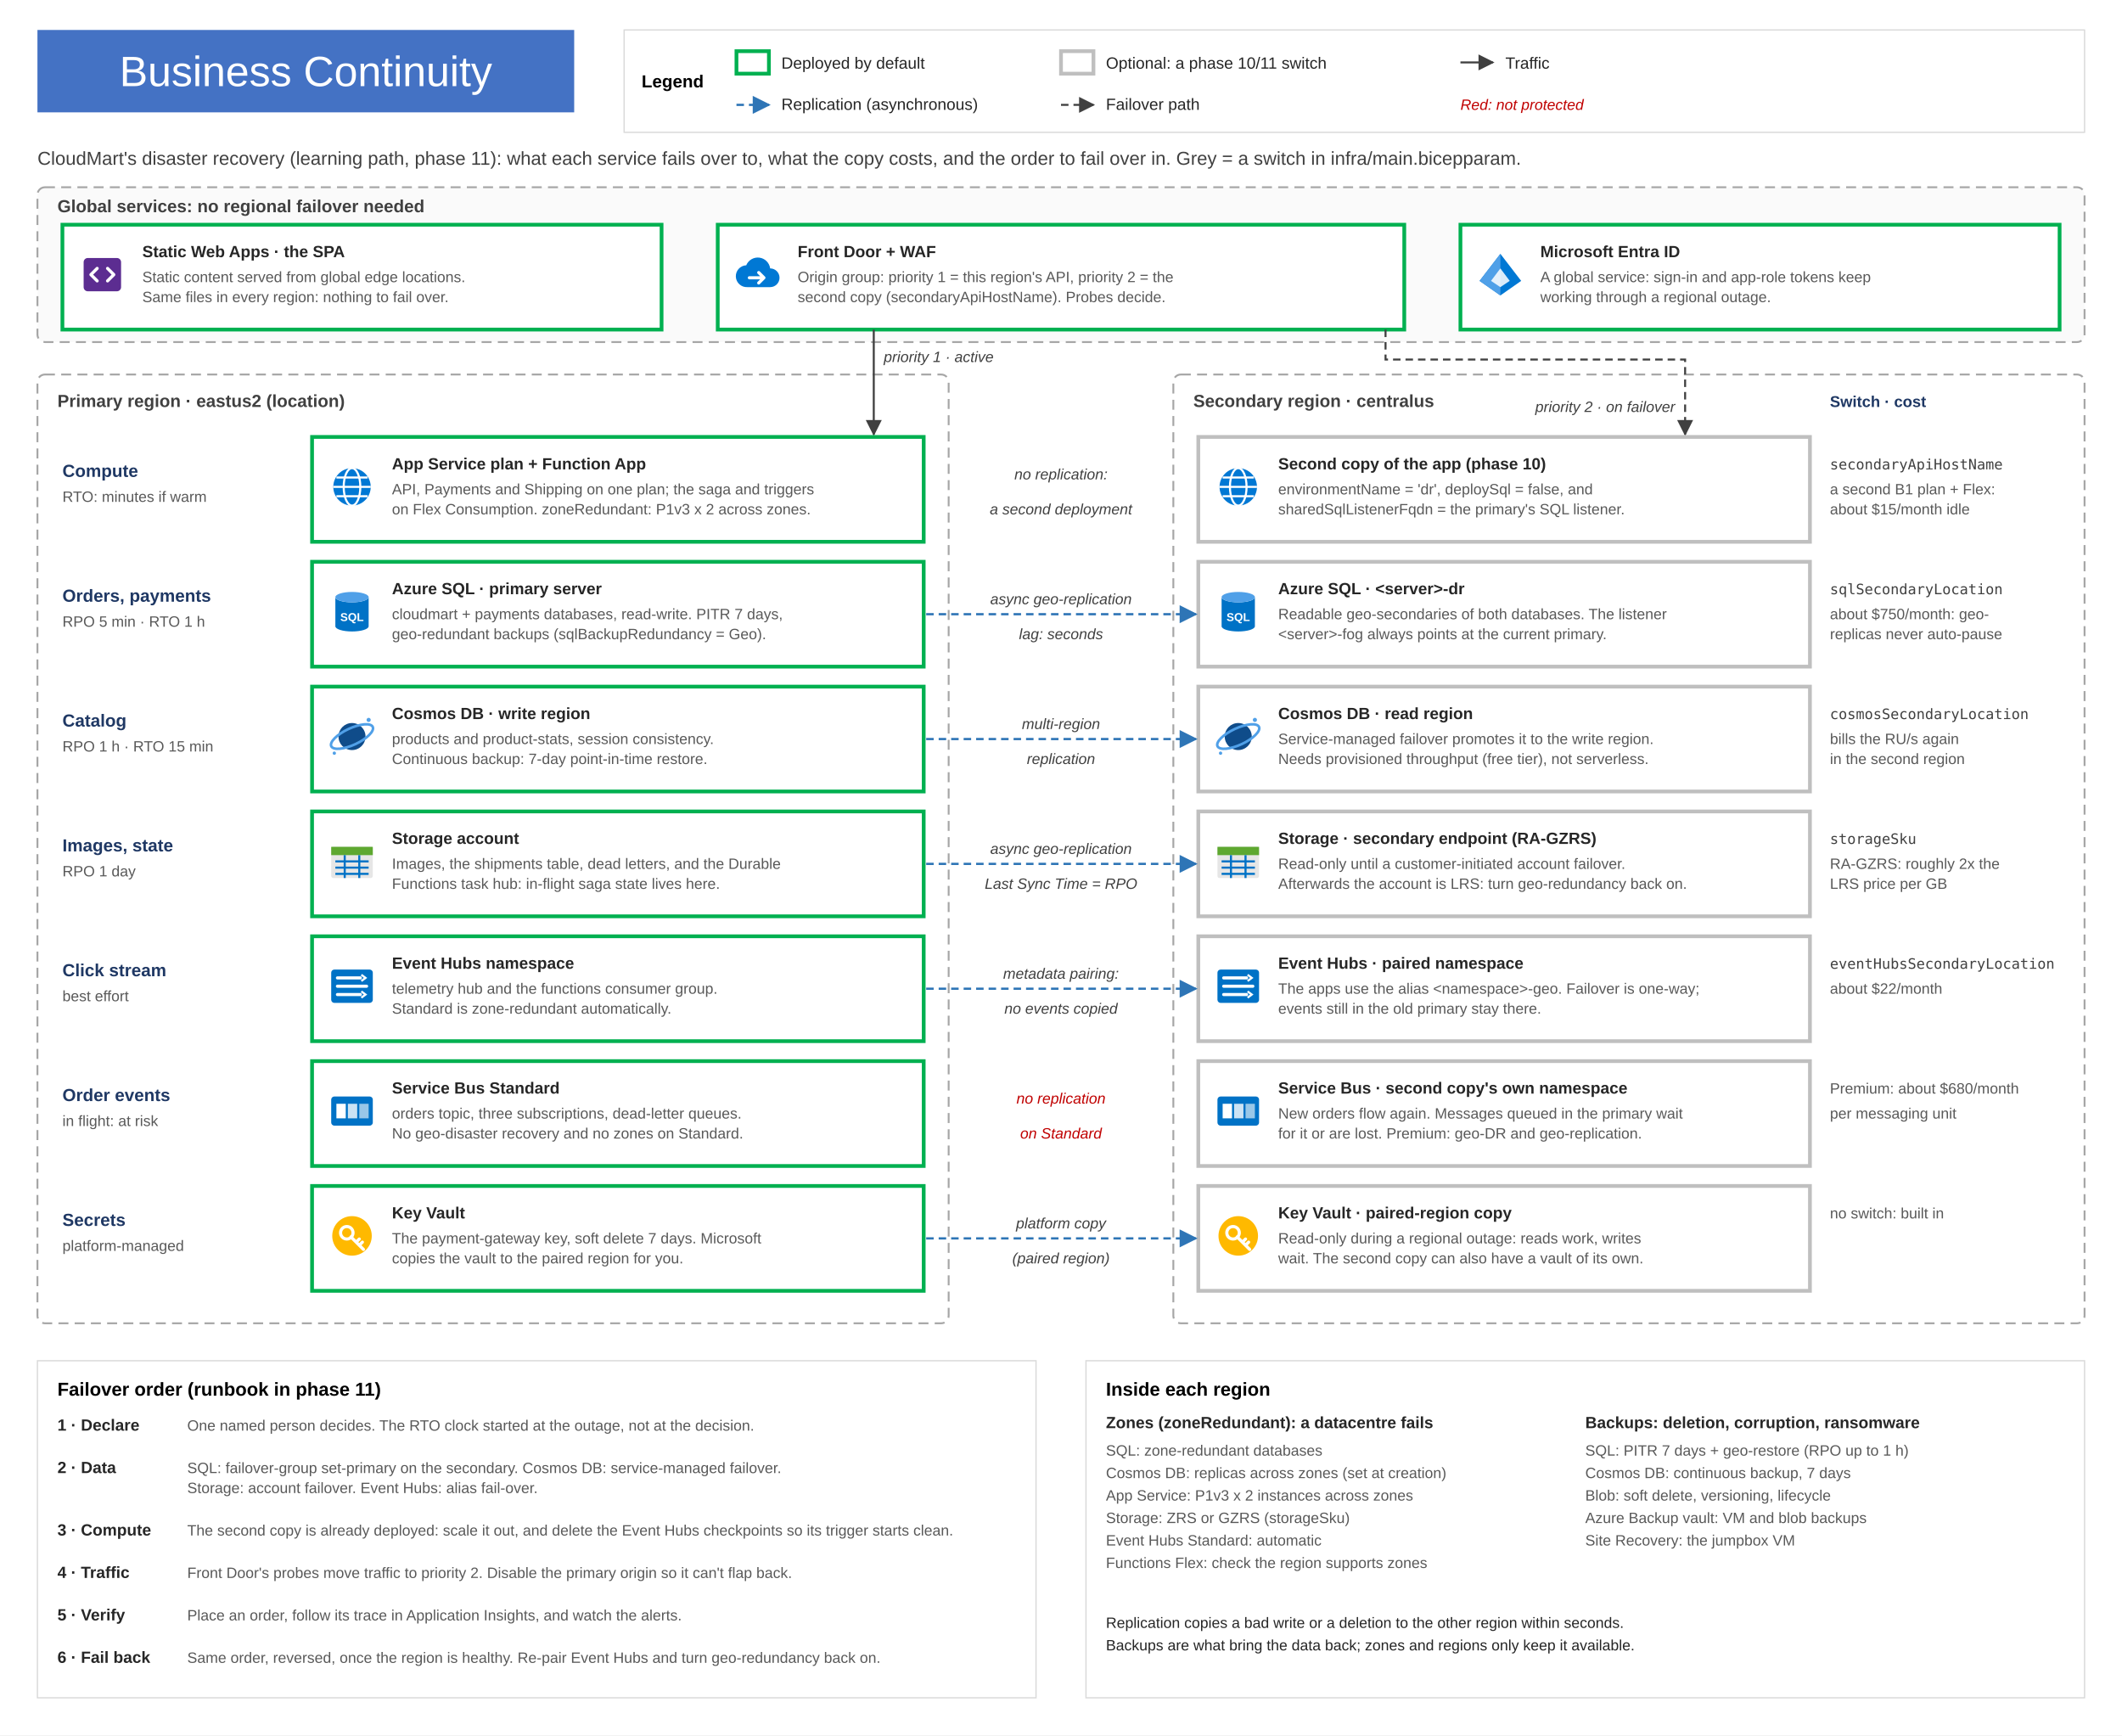
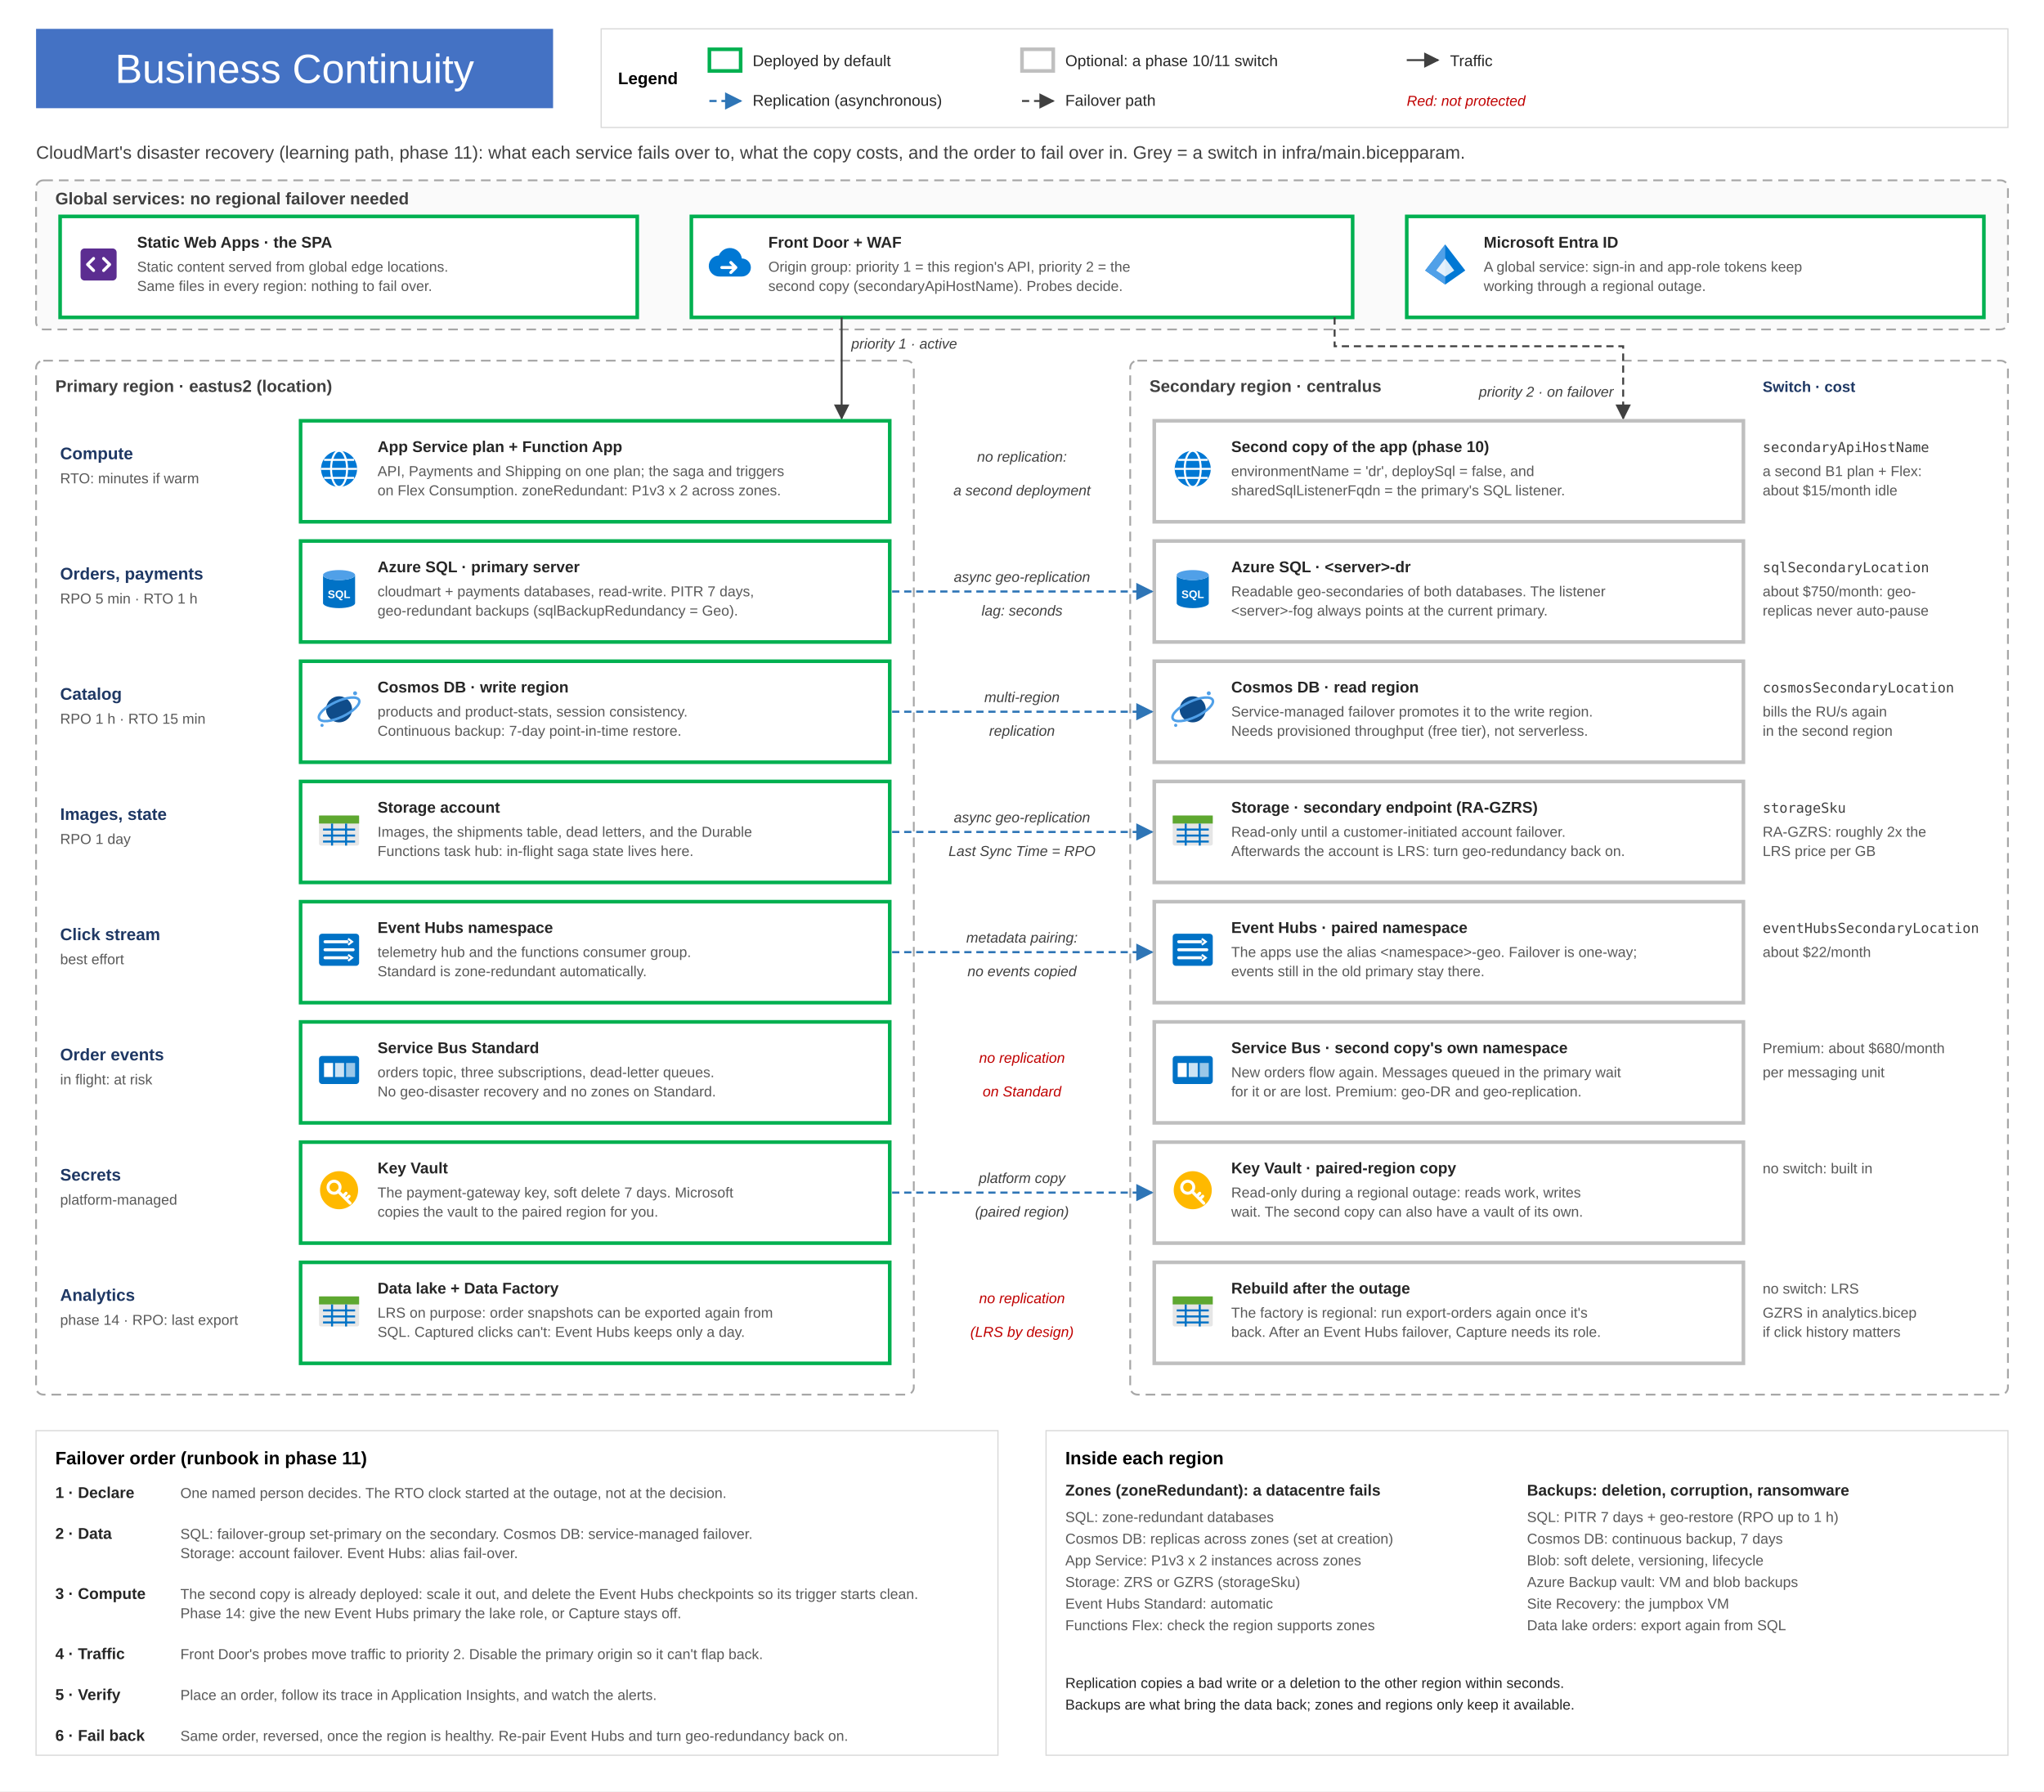
- <svg xmlns="http://www.w3.org/2000/svg" viewBox="0 0 1700 1390" width="1700" height="1390" role="img" aria-labelledby="title desc">
+ <svg xmlns="http://www.w3.org/2000/svg" viewBox="0 0 1700 1490" width="1700" height="1490" role="img" aria-labelledby="title desc">
  <defs>
    <marker id="arrow" viewBox="0 0 10 10" refX="9" refY="5" markerWidth="8" markerHeight="8" orient="auto-start-reverse">
      <path d="M0,0 L10,5 L0,10 z" fill="#404040" />
    </marker>
    <marker id="arrow-log" viewBox="0 0 10 10" refX="9" refY="5" markerWidth="8" markerHeight="8" orient="auto-start-reverse">
      <path d="M0,0 L10,5 L0,10 z" fill="#ED7D31" />
    </marker>
    <marker id="arrow-blue" viewBox="0 0 10 10" refX="9" refY="5" markerWidth="8" markerHeight="8" orient="auto-start-reverse">
      <path d="M0,0 L10,5 L0,10 z" fill="#2E75B6" />
    </marker>
    <style>
      text { font-family: 'Segoe UI', Calibri, Arial, sans-serif; }
      .svc { fill: #ffffff; stroke: #00B050; stroke-width: 3; }
      .opt { fill: #ffffff; stroke: #BFBFBF; stroke-width: 3; }
      .note { fill: #ffffff; stroke: #70AD47; stroke-width: 1.5; }
      .zone { fill: none; stroke: #A6A6A6; stroke-width: 1.5; stroke-dasharray: 8 5; }
      .band { fill: #FAFAFA; stroke: #A6A6A6; stroke-width: 1.5; stroke-dasharray: 8 5; }
      .group { fill: #F4FAF0; stroke: #70AD47; stroke-width: 1.5; stroke-dasharray: 8 5; }
      .vnet { fill: #F7FAFE; stroke: #2E75B6; stroke-width: 2; }
      .subnet { fill: #EEF5FC; stroke: #5B9BD5; stroke-width: 1.5; stroke-dasharray: 5 3; }
      .optsub { fill: #F7F7F7; stroke: #A6A6A6; stroke-width: 1.5; stroke-dasharray: 5 3; }
      .pechip { fill: #ffffff; stroke: #00A2AD; stroke-width: 1.5; }
      .rtchip { fill: #ffffff; stroke: #2E75B6; stroke-width: 1.5; }
      .name { font-size: 14px; font-weight: 600; fill: #262626; text-anchor: middle; }
      .role { font-size: 15px; font-weight: 700; fill: #000000; text-anchor: middle; }
      .sub { font-size: 12px; fill: #595959; text-anchor: middle; }
      .notetext { font-size: 13px; fill: #262626; }
      .smallnote { font-size: 12px; fill: #262626; }
      .zonetitle { font-size: 14px; font-weight: 700; fill: #404040; }
      .tiletitle { font-size: 12.5px; font-weight: 700; fill: #1F3864; }
      .tiletext { font-size: 12px; fill: #404040; }
      .mono { font-family: Consolas, 'Cascadia Mono', monospace; font-size: 11.5px; fill: #404040; }
      .flow { stroke: #404040; stroke-width: 1.6; fill: none; marker-end: url(#arrow); }
      .dash { stroke-dasharray: 6 4; }
      .vint { stroke: #2E75B6; stroke-width: 1.8; stroke-dasharray: 4 3; fill: none; marker-end: url(#arrow-blue); }
      .peer { stroke: #2E75B6; stroke-width: 2.4; fill: none; marker-start: url(#arrow-blue); marker-end: url(#arrow-blue); }
      .log { stroke: #ED7D31; stroke-width: 2; stroke-dasharray: 2 4; stroke-linecap: round; fill: none; marker-end: url(#arrow-log); }
      .flowlabel { font-size: 12px; font-style: italic; fill: #404040; }
      .loglabel { font-size: 12px; font-style: italic; fill: #C55A11; }
      .paneltitle { font-size: 15px; font-weight: 700; fill: #000000; }
      .itemname { font-size: 13px; font-weight: 600; fill: #262626; }
      .itemdesc { font-size: 12px; fill: #595959; }
      .repl { stroke: #2E75B6; stroke-width: 1.8; stroke-dasharray: 6 4; fill: none; marker-end: url(#arrow-blue); }
      .warn { font-size: 12px; font-style: italic; fill: #C00000; }
      .rowlabel { font-size: 14px; font-weight: 700; fill: #1F3864; }
    </style>
    <symbol id="i-frontdoor" viewBox="0 0 48 48">
      <path d="M14 36 h22 a9 9 0 0 0 0 -18 a12 12 0 0 0 -23 -3 a9 9 0 0 0 1 21 z" fill="#0078D4" />
      <path d="M16 27 h14 m-5 -5 l5 5 -5 5" stroke="#ffffff" stroke-width="3" fill="none" stroke-linecap="round" stroke-linejoin="round" />
    </symbol>
    <symbol id="i-swa" viewBox="0 0 48 48">
      <rect x="6" y="8" width="36" height="32" rx="4" fill="#5C2D91" />
      <path d="M19 18 l-6 6 6 6 M29 18 l6 6 -6 6" stroke="#ffffff" stroke-width="3" fill="none" stroke-linecap="round" stroke-linejoin="round" />
    </symbol>
    <symbol id="i-entra" viewBox="0 0 48 48">
      <polygon points="24,4 44,30 24,44 4,30" fill="#0078D4" />
      <polygon points="24,4 24,44 4,30" fill="#50A0E8" />
      <polygon points="24,18 33,30 24,36 15,30" fill="#ffffff" opacity="0.85" />
    </symbol>
    <symbol id="i-appservice" viewBox="0 0 48 48">
      <circle cx="24" cy="24" r="18" fill="#0078D4" />
      <ellipse cx="24" cy="24" rx="8" ry="18" fill="none" stroke="#ffffff" stroke-width="2" />
      <path d="M6 24 h36 M9 15 h30 M9 33 h30" stroke="#ffffff" stroke-width="2" />
    </symbol>
    <symbol id="i-sql" viewBox="0 0 48 48">
      <path d="M8 10 v28 c0 2.8 7.2 5 16 5 s16 -2.2 16 -5 V10 c0 2.8 -7.2 5 -16 5 S8 12.8 8 10 z" fill="#0072C6" />
      <ellipse cx="24" cy="10" rx="16" ry="5" fill="#50A0E8" />
      <text x="24" y="33" font-size="11" font-weight="700" fill="#ffffff" text-anchor="middle">SQL</text>
    </symbol>
    <symbol id="i-cosmos" viewBox="0 0 48 48">
      <circle cx="24" cy="24" r="13" fill="#0F4C8A" />
      <ellipse cx="24" cy="24" rx="22" ry="8" fill="none" stroke="#50A0E8" stroke-width="2.5" transform="rotate(-25 24 24)" />
      <circle cx="40" cy="8" r="2" fill="#50A0E8" />
      <circle cx="7" cy="40" r="1.6" fill="#50A0E8" />
    </symbol>
    <symbol id="i-blob" viewBox="0 0 48 48">
      <rect x="4" y="10" width="40" height="30" rx="2" fill="#E6E6E6" />
      <rect x="4" y="10" width="40" height="8" fill="#5EA830" />
      <path d="M8 24 h32 M8 30 h32 M8 36 h32 M17 18 v22 M31 18 v22" stroke="#0072C6" stroke-width="2" />
    </symbol>
    <symbol id="i-eventhubs" viewBox="0 0 48 48">
      <rect x="4" y="8" width="40" height="32" rx="3" fill="#0072C6" />
      <path d="M10 16 h22 M10 24 h28 M10 32 h22" stroke="#ffffff" stroke-width="3" stroke-linecap="round" />
      <path d="M33 13 l4 3 -4 3 M33 29 l4 3 -4 3" stroke="#ffffff" stroke-width="2" fill="none" />
    </symbol>
    <symbol id="i-servicebus" viewBox="0 0 48 48">
      <rect x="4" y="10" width="40" height="28" rx="3" fill="#0072C6" />
      <rect x="9" y="17" width="9" height="14" fill="#ffffff" />
      <rect x="20" y="17" width="9" height="14" fill="#ffffff" opacity="0.8" />
      <rect x="31" y="17" width="9" height="14" fill="#ffffff" opacity="0.6" />
    </symbol>
    <symbol id="i-keyvault" viewBox="0 0 48 48">
      <circle cx="24" cy="24" r="19" fill="#FFB900" />
      <circle cx="19" cy="21" r="6" fill="none" stroke="#ffffff" stroke-width="3" />
      <path d="M23 25 l12 12 m-4 -4 l3 -3 m-6 0 l3 -3" stroke="#ffffff" stroke-width="3" stroke-linecap="round" fill="none" />
    </symbol>
  </defs>
-   <rect width="1700" height="1390" fill="#ffffff" />
+   <rect width="1700" height="1490" fill="#ffffff" />
  <rect x="30" y="24" width="430" height="66" fill="#4472C4" />
  <text x="245" y="69" font-size="34" fill="#ffffff" text-anchor="middle">Business Continuity</text>
  <text x="30" y="132" font-size="15" fill="#404040">CloudMart's disaster recovery (learning path, phase 11): what each service fails over to, what the copy costs, and the order to fail over in. Grey = a switch in infra/main.bicepparam.</text>
  <rect x="500" y="24" width="1170" height="82" fill="#ffffff" stroke="#D9D9D9" stroke-width="1" />
  <text x="514" y="70" font-size="14" font-weight="700" fill="#000000">Legend</text>
  <rect x="590" y="41" width="26" height="18" class="svc" />
  <text x="626" y="55" class="notetext">Deployed by default</text>
  <rect x="850" y="41" width="26" height="18" class="opt" />
  <text x="886" y="55" class="notetext">Optional: a phase 10/11 switch</text>
  <path d="M1170 50 H1196" class="flow" />
  <text x="1206" y="55" class="notetext">Traffic</text>
  <path d="M590 84 H616" class="repl" />
  <text x="626" y="88" class="notetext">Replication (asynchronous)</text>
  <path d="M850 84 H876" class="flow dash" />
  <text x="886" y="88" class="notetext">Failover path</text>
  <text x="1170" y="88" class="warn">Red: not protected</text>
  <rect x="30" y="150" width="1640" height="124" rx="6" class="band" />
  <text x="46" y="170" class="zonetitle">Global services: no regional failover needed</text>
  <rect x="50" y="180" width="480" height="84" class="svc" />
  <use href="#i-swa" x="62" y="200" width="40" height="40" />
  <text x="114" y="206" class="itemname">Static Web Apps · the SPA</text>
  <text class="itemdesc">
    <tspan x="114" y="226">Static content served from global edge locations.</tspan>
    <tspan x="114" y="242">Same files in every region: nothing to fail over.</tspan>
  </text>
  <rect x="575" y="180" width="550" height="84" class="svc" />
  <use href="#i-frontdoor" x="587" y="200" width="40" height="40" />
  <text x="639" y="206" class="itemname">Front Door + WAF</text>
  <text class="itemdesc">
    <tspan x="639" y="226">Origin group: priority 1 = this region's API, priority 2 = the</tspan>
    <tspan x="639" y="242">second copy (secondaryApiHostName). Probes decide.</tspan>
  </text>
  <rect x="1170" y="180" width="480" height="84" class="svc" />
  <use href="#i-entra" x="1182" y="200" width="40" height="40" />
  <text x="1234" y="206" class="itemname">Microsoft Entra ID</text>
  <text class="itemdesc">
    <tspan x="1234" y="226">A global service: sign-in and app-role tokens keep</tspan>
    <tspan x="1234" y="242">working through a regional outage.</tspan>
  </text>
-   <rect x="30" y="300" width="730" height="760" rx="6" class="zone" />
+   <rect x="30" y="300" width="730" height="860" rx="6" class="zone" />
  <text x="46" y="326" class="zonetitle">Primary region · eastus2 (location)</text>
-   <rect x="940" y="300" width="730" height="760" rx="6" class="zone" />
+   <rect x="940" y="300" width="730" height="860" rx="6" class="zone" />
  <text x="956" y="326" class="zonetitle">Secondary region · centralus</text>
  <text x="1466" y="326" class="tiletitle">Switch · cost</text>
  <path d="M700 264 V348" class="flow" />
  <text x="708" y="290" class="flowlabel">priority 1 · active</text>
  <path d="M1110 264 V288 H1350 V348" class="flow dash" />
  <text x="1342" y="330" class="flowlabel" text-anchor="end">priority 2 · on failover</text>
  <text x="50" y="382" class="rowlabel">Compute</text>
  <text x="50" y="402" class="itemdesc">RTO: minutes if warm</text>
  <rect x="250" y="350" width="490" height="84" class="svc" />
  <use href="#i-appservice" x="262" y="370" width="40" height="40" />
  <text x="314" y="376" class="itemname">App Service plan + Function App</text>
  <text class="itemdesc">
    <tspan x="314" y="396">API, Payments and Shipping on one plan; the saga and triggers</tspan>
    <tspan x="314" y="412">on Flex Consumption. zoneRedundant: P1v3 x 2 across zones.</tspan>
  </text>
  <rect x="960" y="350" width="490" height="84" class="opt" />
  <use href="#i-appservice" x="972" y="370" width="40" height="40" />
  <text x="1024" y="376" class="itemname">Second copy of the app (phase 10)</text>
  <text class="itemdesc">
    <tspan x="1024" y="396">environmentName = 'dr', deploySql = false, and</tspan>
    <tspan x="1024" y="412">sharedSqlListenerFqdn = the primary's SQL listener.</tspan>
  </text>
  <text x="850" y="384" class="flowlabel" text-anchor="middle">no replication:</text>
  <text x="850" y="412" class="flowlabel" text-anchor="middle">a second deployment</text>
  <text x="1466" y="376" class="mono">secondaryApiHostName</text>
  <text x="1466" y="396" class="itemdesc">a second B1 plan + Flex:</text>
  <text x="1466" y="412" class="itemdesc">about $15/month idle</text>
  <text x="50" y="482" class="rowlabel">Orders, payments</text>
  <text x="50" y="502" class="itemdesc">RPO 5 min · RTO 1 h</text>
  <rect x="250" y="450" width="490" height="84" class="svc" />
  <use href="#i-sql" x="262" y="470" width="40" height="40" />
  <text x="314" y="476" class="itemname">Azure SQL · primary server</text>
  <text class="itemdesc">
    <tspan x="314" y="496">cloudmart + payments databases, read-write. PITR 7 days,</tspan>
    <tspan x="314" y="512">geo-redundant backups (sqlBackupRedundancy = Geo).</tspan>
  </text>
  <rect x="960" y="450" width="490" height="84" class="opt" />
  <use href="#i-sql" x="972" y="470" width="40" height="40" />
  <text x="1024" y="476" class="itemname">Azure SQL · &lt;server&gt;-dr</text>
  <text class="itemdesc">
    <tspan x="1024" y="496">Readable geo-secondaries of both databases. The listener</tspan>
    <tspan x="1024" y="512">&lt;server&gt;-fog always points at the current primary.</tspan>
  </text>
  <path d="M742 492 H958" class="repl" />
  <text x="850" y="484" class="flowlabel" text-anchor="middle">async geo-replication</text>
  <text x="850" y="512" class="flowlabel" text-anchor="middle">lag: seconds</text>
  <text x="1466" y="476" class="mono">sqlSecondaryLocation</text>
  <text x="1466" y="496" class="itemdesc">about $750/month: geo-</text>
  <text x="1466" y="512" class="itemdesc">replicas never auto-pause</text>
  <text x="50" y="582" class="rowlabel">Catalog</text>
  <text x="50" y="602" class="itemdesc">RPO 1 h · RTO 15 min</text>
  <rect x="250" y="550" width="490" height="84" class="svc" />
  <use href="#i-cosmos" x="262" y="570" width="40" height="40" />
  <text x="314" y="576" class="itemname">Cosmos DB · write region</text>
  <text class="itemdesc">
    <tspan x="314" y="596">products and product-stats, session consistency.</tspan>
    <tspan x="314" y="612">Continuous backup: 7-day point-in-time restore.</tspan>
  </text>
  <rect x="960" y="550" width="490" height="84" class="opt" />
  <use href="#i-cosmos" x="972" y="570" width="40" height="40" />
  <text x="1024" y="576" class="itemname">Cosmos DB · read region</text>
  <text class="itemdesc">
    <tspan x="1024" y="596">Service-managed failover promotes it to the write region.</tspan>
    <tspan x="1024" y="612">Needs provisioned throughput (free tier), not serverless.</tspan>
  </text>
  <path d="M742 592 H958" class="repl" />
  <text x="850" y="584" class="flowlabel" text-anchor="middle">multi-region</text>
  <text x="850" y="612" class="flowlabel" text-anchor="middle">replication</text>
  <text x="1466" y="576" class="mono">cosmosSecondaryLocation</text>
  <text x="1466" y="596" class="itemdesc">bills the RU/s again</text>
  <text x="1466" y="612" class="itemdesc">in the second region</text>
  <text x="50" y="682" class="rowlabel">Images, state</text>
  <text x="50" y="702" class="itemdesc">RPO 1 day</text>
  <rect x="250" y="650" width="490" height="84" class="svc" />
  <use href="#i-blob" x="262" y="670" width="40" height="40" />
  <text x="314" y="676" class="itemname">Storage account</text>
  <text class="itemdesc">
    <tspan x="314" y="696">Images, the shipments table, dead letters, and the Durable</tspan>
    <tspan x="314" y="712">Functions task hub: in-flight saga state lives here.</tspan>
  </text>
  <rect x="960" y="650" width="490" height="84" class="opt" />
  <use href="#i-blob" x="972" y="670" width="40" height="40" />
  <text x="1024" y="676" class="itemname">Storage · secondary endpoint (RA-GZRS)</text>
  <text class="itemdesc">
    <tspan x="1024" y="696">Read-only until a customer-initiated account failover.</tspan>
    <tspan x="1024" y="712">Afterwards the account is LRS: turn geo-redundancy back on.</tspan>
  </text>
  <path d="M742 692 H958" class="repl" />
  <text x="850" y="684" class="flowlabel" text-anchor="middle">async geo-replication</text>
  <text x="850" y="712" class="flowlabel" text-anchor="middle">Last Sync Time = RPO</text>
  <text x="1466" y="676" class="mono">storageSku</text>
  <text x="1466" y="696" class="itemdesc">RA-GZRS: roughly 2x the</text>
  <text x="1466" y="712" class="itemdesc">LRS price per GB</text>
  <text x="50" y="782" class="rowlabel">Click stream</text>
  <text x="50" y="802" class="itemdesc">best effort</text>
  <rect x="250" y="750" width="490" height="84" class="svc" />
  <use href="#i-eventhubs" x="262" y="770" width="40" height="40" />
  <text x="314" y="776" class="itemname">Event Hubs namespace</text>
  <text class="itemdesc">
    <tspan x="314" y="796">telemetry hub and the functions consumer group.</tspan>
    <tspan x="314" y="812">Standard is zone-redundant automatically.</tspan>
  </text>
  <rect x="960" y="750" width="490" height="84" class="opt" />
  <use href="#i-eventhubs" x="972" y="770" width="40" height="40" />
  <text x="1024" y="776" class="itemname">Event Hubs · paired namespace</text>
  <text class="itemdesc">
    <tspan x="1024" y="796">The apps use the alias &lt;namespace&gt;-geo. Failover is one-way;</tspan>
    <tspan x="1024" y="812">events still in the old primary stay there.</tspan>
  </text>
  <path d="M742 792 H958" class="repl" />
  <text x="850" y="784" class="flowlabel" text-anchor="middle">metadata pairing:</text>
  <text x="850" y="812" class="flowlabel" text-anchor="middle">no events copied</text>
  <text x="1466" y="776" class="mono">eventHubsSecondaryLocation</text>
  <text x="1466" y="796" class="itemdesc">about $22/month</text>
  <text x="50" y="882" class="rowlabel">Order events</text>
  <text x="50" y="902" class="itemdesc">in flight: at risk</text>
  <rect x="250" y="850" width="490" height="84" class="svc" />
  <use href="#i-servicebus" x="262" y="870" width="40" height="40" />
  <text x="314" y="876" class="itemname">Service Bus Standard</text>
  <text class="itemdesc">
    <tspan x="314" y="896">orders topic, three subscriptions, dead-letter queues.</tspan>
    <tspan x="314" y="912">No geo-disaster recovery and no zones on Standard.</tspan>
  </text>
  <rect x="960" y="850" width="490" height="84" class="opt" />
  <use href="#i-servicebus" x="972" y="870" width="40" height="40" />
  <text x="1024" y="876" class="itemname">Service Bus · second copy's own namespace</text>
  <text class="itemdesc">
    <tspan x="1024" y="896">New orders flow again. Messages queued in the primary wait</tspan>
    <tspan x="1024" y="912">for it or are lost. Premium: geo-DR and geo-replication.</tspan>
  </text>
  <text x="850" y="884" class="warn" text-anchor="middle">no replication</text>
  <text x="850" y="912" class="warn" text-anchor="middle">on Standard</text>
  <text x="1466" y="876" class="itemdesc">Premium: about $680/month</text>
  <text x="1466" y="896" class="itemdesc">per messaging unit</text>
  <text x="50" y="982" class="rowlabel">Secrets</text>
  <text x="50" y="1002" class="itemdesc">platform-managed</text>
  <rect x="250" y="950" width="490" height="84" class="svc" />
  <use href="#i-keyvault" x="262" y="970" width="40" height="40" />
  <text x="314" y="976" class="itemname">Key Vault</text>
  <text class="itemdesc">
    <tspan x="314" y="996">The payment-gateway key, soft delete 7 days. Microsoft</tspan>
    <tspan x="314" y="1012">copies the vault to the paired region for you.</tspan>
  </text>
  <rect x="960" y="950" width="490" height="84" class="opt" />
  <use href="#i-keyvault" x="972" y="970" width="40" height="40" />
  <text x="1024" y="976" class="itemname">Key Vault · paired-region copy</text>
  <text class="itemdesc">
    <tspan x="1024" y="996">Read-only during a regional outage: reads work, writes</tspan>
    <tspan x="1024" y="1012">wait. The second copy can also have a vault of its own.</tspan>
  </text>
  <path d="M742 992 H958" class="repl" />
  <text x="850" y="984" class="flowlabel" text-anchor="middle">platform copy</text>
  <text x="850" y="1012" class="flowlabel" text-anchor="middle">(paired region)</text>
  <text x="1466" y="976" class="itemdesc">no switch: built in</text>
-   <rect x="30" y="1090" width="800" height="270" fill="#ffffff" stroke="#D9D9D9" stroke-width="1" />
-   <text x="46" y="1118" class="paneltitle">Failover order (runbook in phase 11)</text>
-   <text x="46" y="1146" class="itemname">1 · Declare</text>
-   <text class="itemdesc">
-     <tspan x="150" y="1146">One named person decides. The RTO clock started at the outage, not at the decision.</tspan>
-   </text>
-   <text x="46" y="1180" class="itemname">2 · Data</text>
-   <text class="itemdesc">
-     <tspan x="150" y="1180">SQL: failover-group set-primary on the secondary. Cosmos DB: service-managed failover.</tspan>
-     <tspan x="150" y="1196">Storage: account failover. Event Hubs: alias fail-over.</tspan>
-   </text>
-   <text x="46" y="1230" class="itemname">3 · Compute</text>
-   <text class="itemdesc">
-     <tspan x="150" y="1230">The second copy is already deployed: scale it out, and delete the Event Hubs checkpoints so its trigger starts clean.</tspan>
-   </text>
-   <text x="46" y="1264" class="itemname">4 · Traffic</text>
-   <text class="itemdesc">
-     <tspan x="150" y="1264">Front Door's probes move traffic to priority 2. Disable the primary origin so it can't flap back.</tspan>
-   </text>
-   <text x="46" y="1298" class="itemname">5 · Verify</text>
-   <text class="itemdesc">
-     <tspan x="150" y="1298">Place an order, follow its trace in Application Insights, and watch the alerts.</tspan>
-   </text>
-   <text x="46" y="1332" class="itemname">6 · Fail back</text>
-   <text class="itemdesc">
-     <tspan x="150" y="1332">Same order, reversed, once the region is healthy. Re-pair Event Hubs and turn geo-redundancy back on.</tspan>
-   </text>
-   <rect x="870" y="1090" width="800" height="270" fill="#ffffff" stroke="#D9D9D9" stroke-width="1" />
-   <text x="886" y="1118" class="paneltitle">Inside each region</text>
-   <text x="886" y="1144" class="itemname">Zones (zoneRedundant): a datacentre fails</text>
-   <text x="886" y="1166" class="itemdesc">SQL: zone-redundant databases</text>
-   <text x="886" y="1184" class="itemdesc">Cosmos DB: replicas across zones (set at creation)</text>
-   <text x="886" y="1202" class="itemdesc">App Service: P1v3 x 2 instances across zones</text>
-   <text x="886" y="1220" class="itemdesc">Storage: ZRS or GZRS (storageSku)</text>
-   <text x="886" y="1238" class="itemdesc">Event Hubs Standard: automatic</text>
-   <text x="886" y="1256" class="itemdesc">Functions Flex: check the region supports zones</text>
-   <text x="1270" y="1144" class="itemname">Backups: deletion, corruption, ransomware</text>
-   <text x="1270" y="1166" class="itemdesc">SQL: PITR 7 days + geo-restore (RPO up to 1 h)</text>
-   <text x="1270" y="1184" class="itemdesc">Cosmos DB: continuous backup, 7 days</text>
-   <text x="1270" y="1202" class="itemdesc">Blob: soft delete, versioning, lifecycle</text>
-   <text x="1270" y="1220" class="itemdesc">Azure Backup vault: VM and blob backups</text>
-   <text x="1270" y="1238" class="itemdesc">Site Recovery: the jumpbox VM</text>
-   <text x="886" y="1304" class="smallnote">Replication copies a bad write or a deletion to the other region within seconds.</text>
-   <text x="886" y="1322" class="smallnote">Backups are what bring the data back; zones and regions only keep it available.</text>
+   <text x="50" y="1082" class="rowlabel">Analytics</text>
+   <text x="50" y="1102" class="itemdesc">phase 14 · RPO: last export</text>
+   <rect x="250" y="1050" width="490" height="84" class="svc" />
+   <use href="#i-blob" x="262" y="1070" width="40" height="40" />
+   <text x="314" y="1076" class="itemname">Data lake + Data Factory</text>
+   <text class="itemdesc">
+     <tspan x="314" y="1096">LRS on purpose: order snapshots can be exported again from</tspan>
+     <tspan x="314" y="1112">SQL. Captured clicks can't: Event Hubs keeps only a day.</tspan>
+   </text>
+   <rect x="960" y="1050" width="490" height="84" class="opt" />
+   <use href="#i-blob" x="972" y="1070" width="40" height="40" />
+   <text x="1024" y="1076" class="itemname">Rebuild after the outage</text>
+   <text class="itemdesc">
+     <tspan x="1024" y="1096">The factory is regional: run export-orders again once it's</tspan>
+     <tspan x="1024" y="1112">back. After an Event Hubs failover, Capture needs its role.</tspan>
+   </text>
+   <text x="850" y="1084" class="warn" text-anchor="middle">no replication</text>
+   <text x="850" y="1112" class="warn" text-anchor="middle">(LRS by design)</text>
+   <text x="1466" y="1076" class="itemdesc">no switch: LRS</text>
+   <text x="1466" y="1096" class="itemdesc">GZRS in analytics.bicep</text>
+   <text x="1466" y="1112" class="itemdesc">if click history matters</text>
+   <rect x="30" y="1190" width="800" height="270" fill="#ffffff" stroke="#D9D9D9" stroke-width="1" />
+   <text x="46" y="1218" class="paneltitle">Failover order (runbook in phase 11)</text>
+   <text x="46" y="1246" class="itemname">1 · Declare</text>
+   <text class="itemdesc">
+     <tspan x="150" y="1246">One named person decides. The RTO clock started at the outage, not at the decision.</tspan>
+   </text>
+   <text x="46" y="1280" class="itemname">2 · Data</text>
+   <text class="itemdesc">
+     <tspan x="150" y="1280">SQL: failover-group set-primary on the secondary. Cosmos DB: service-managed failover.</tspan>
+     <tspan x="150" y="1296">Storage: account failover. Event Hubs: alias fail-over.</tspan>
+   </text>
+   <text x="46" y="1330" class="itemname">3 · Compute</text>
+   <text class="itemdesc">
+     <tspan x="150" y="1330">The second copy is already deployed: scale it out, and delete the Event Hubs checkpoints so its trigger starts clean.</tspan>
+     <tspan x="150" y="1346">Phase 14: give the new Event Hubs primary the lake role, or Capture stays off.</tspan>
+   </text>
+   <text x="46" y="1380" class="itemname">4 · Traffic</text>
+   <text class="itemdesc">
+     <tspan x="150" y="1380">Front Door's probes move traffic to priority 2. Disable the primary origin so it can't flap back.</tspan>
+   </text>
+   <text x="46" y="1414" class="itemname">5 · Verify</text>
+   <text class="itemdesc">
+     <tspan x="150" y="1414">Place an order, follow its trace in Application Insights, and watch the alerts.</tspan>
+   </text>
+   <text x="46" y="1448" class="itemname">6 · Fail back</text>
+   <text class="itemdesc">
+     <tspan x="150" y="1448">Same order, reversed, once the region is healthy. Re-pair Event Hubs and turn geo-redundancy back on.</tspan>
+   </text>
+   <rect x="870" y="1190" width="800" height="270" fill="#ffffff" stroke="#D9D9D9" stroke-width="1" />
+   <text x="886" y="1218" class="paneltitle">Inside each region</text>
+   <text x="886" y="1244" class="itemname">Zones (zoneRedundant): a datacentre fails</text>
+   <text x="886" y="1266" class="itemdesc">SQL: zone-redundant databases</text>
+   <text x="886" y="1284" class="itemdesc">Cosmos DB: replicas across zones (set at creation)</text>
+   <text x="886" y="1302" class="itemdesc">App Service: P1v3 x 2 instances across zones</text>
+   <text x="886" y="1320" class="itemdesc">Storage: ZRS or GZRS (storageSku)</text>
+   <text x="886" y="1338" class="itemdesc">Event Hubs Standard: automatic</text>
+   <text x="886" y="1356" class="itemdesc">Functions Flex: check the region supports zones</text>
+   <text x="1270" y="1244" class="itemname">Backups: deletion, corruption, ransomware</text>
+   <text x="1270" y="1266" class="itemdesc">SQL: PITR 7 days + geo-restore (RPO up to 1 h)</text>
+   <text x="1270" y="1284" class="itemdesc">Cosmos DB: continuous backup, 7 days</text>
+   <text x="1270" y="1302" class="itemdesc">Blob: soft delete, versioning, lifecycle</text>
+   <text x="1270" y="1320" class="itemdesc">Azure Backup vault: VM and blob backups</text>
+   <text x="1270" y="1338" class="itemdesc">Site Recovery: the jumpbox VM</text>
+   <text x="1270" y="1356" class="itemdesc">Data lake orders: export again from SQL</text>
+   <text x="886" y="1404" class="smallnote">Replication copies a bad write or a deletion to the other region within seconds.</text>
+   <text x="886" y="1422" class="smallnote">Backups are what bring the data back; zones and regions only keep it available.</text>
</svg>
